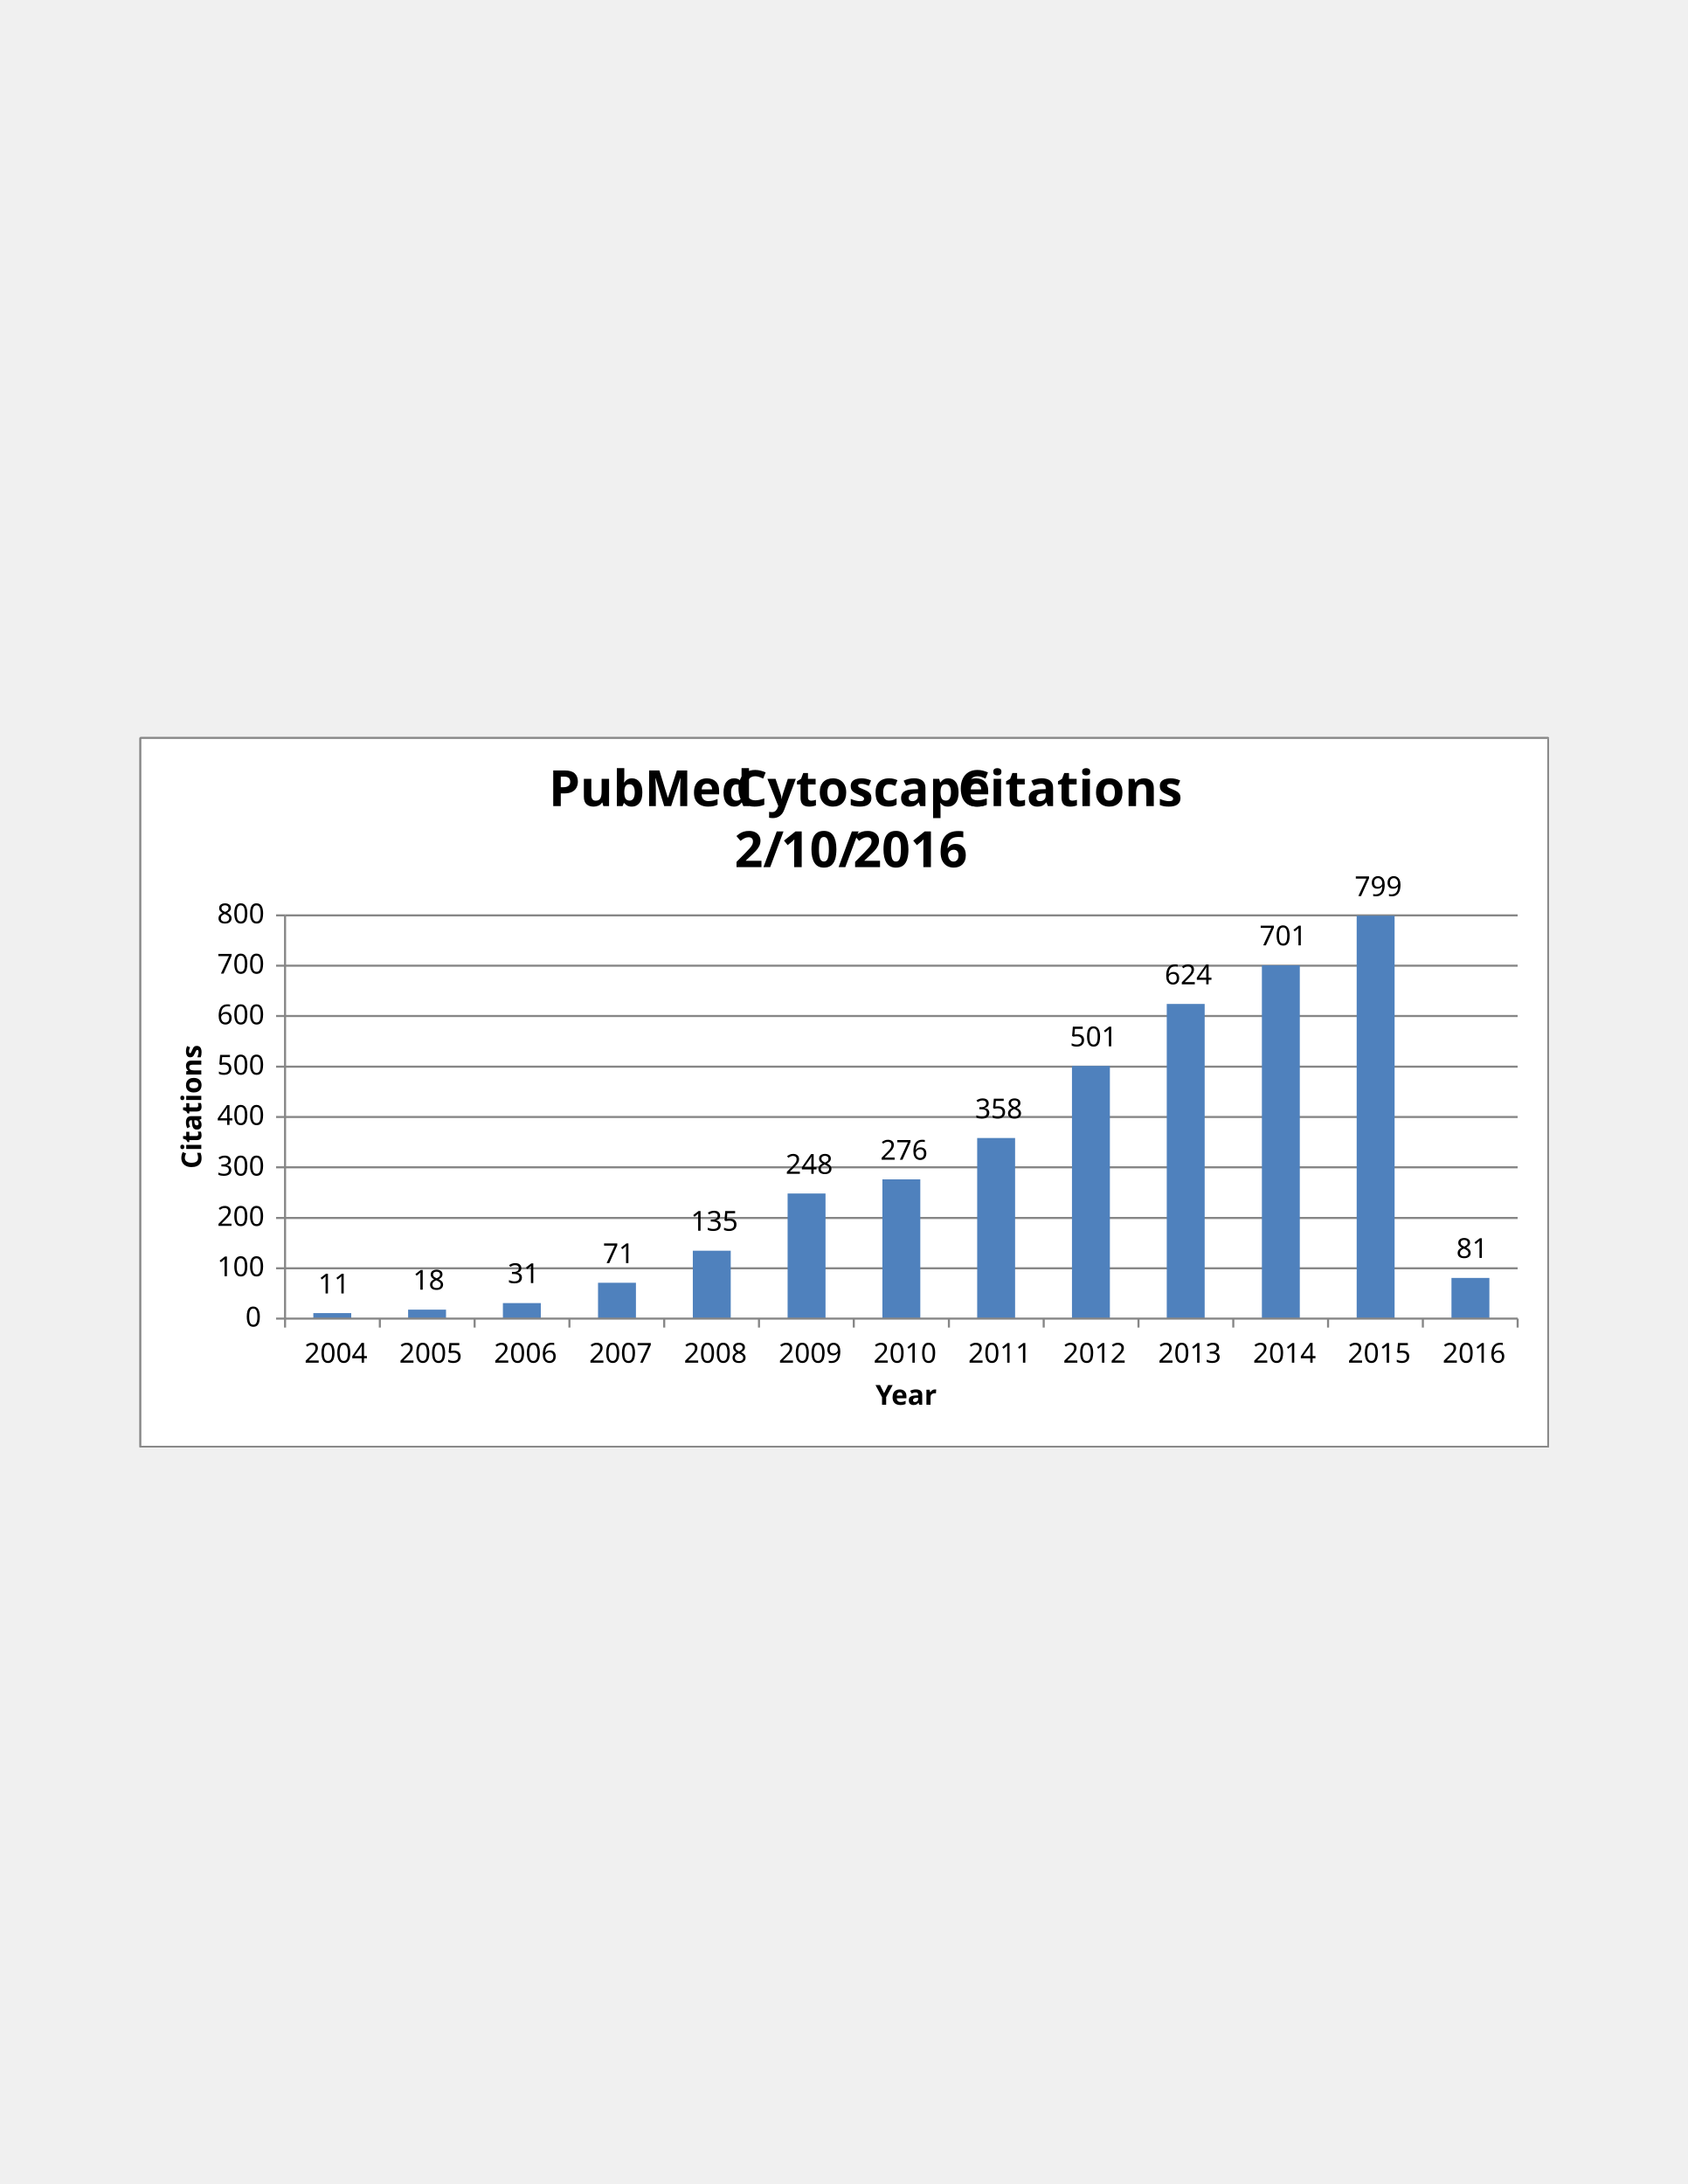
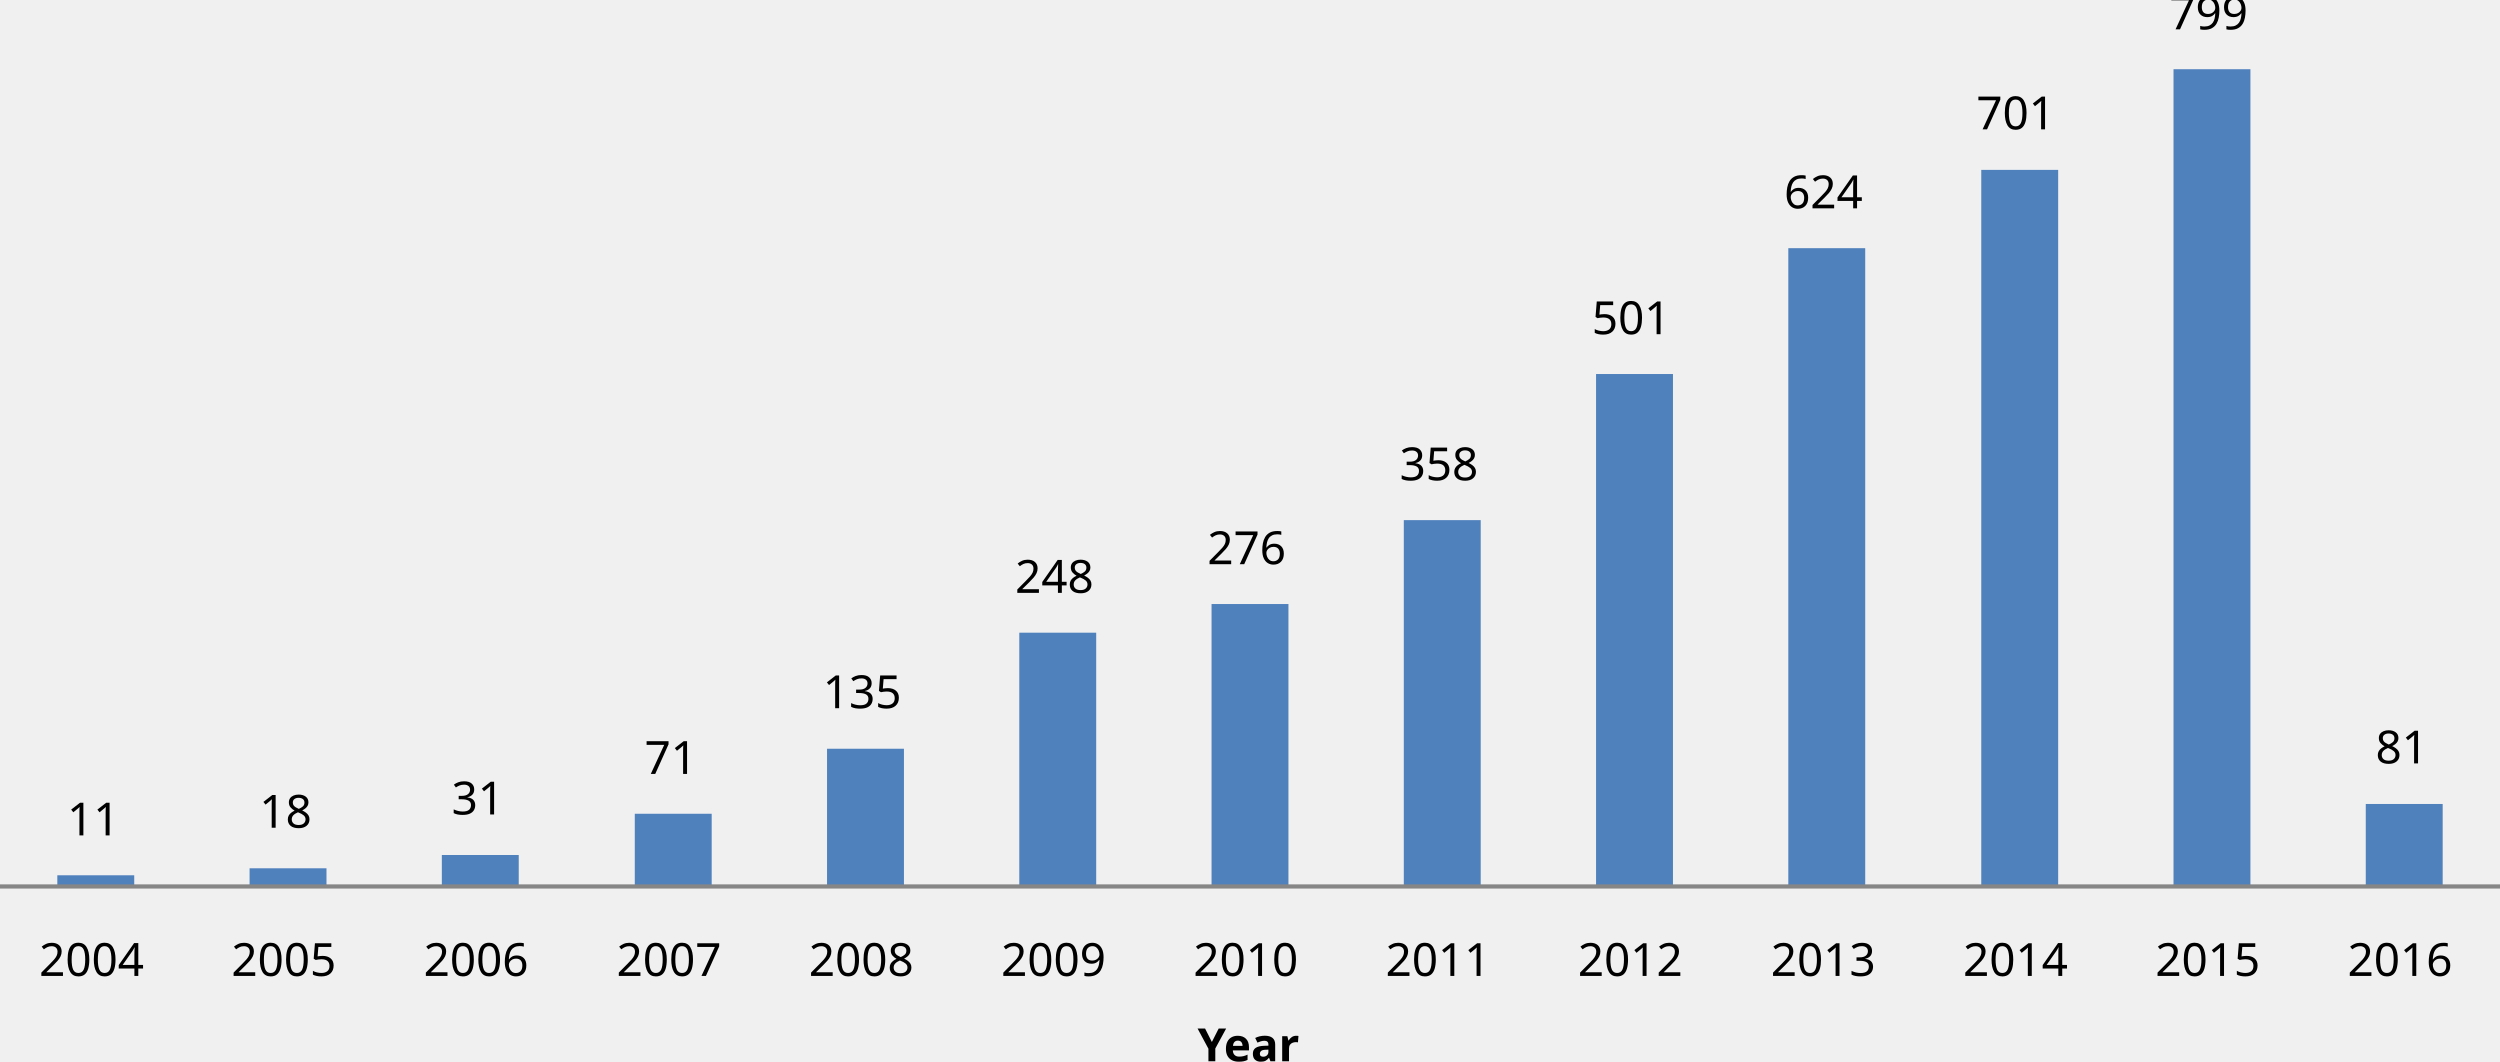
- <svg xmlns="http://www.w3.org/2000/svg" xmlns:ns1="http://www.svgmaker.com/svgns" xml:space="preserve" width="100%" height="100%" viewBox="0 0 4897 6337" preserveAspectRatio="xMidYMid" fill-rule="nonzero" stroke-linecap="round" stroke-linejoin="round">
-   <ns1:init width="215.9mm" height="279.4mm" viewBox="0 0 4897 6337" view="fit" crop="none" cropWidth="180.3mm" cropHeight="90.9mm" cropBox="404 2138 4090 2062" />
-   <defs>
-     <clipPath id="page_clip">
-       <rect x="0" y="0" width="4897" height="6337" />
-     </clipPath>
-   </defs>
-   <g id="Page_1" clip-path="url(#page_clip)" ns1:mediaBox="0 0 4897 6337">
-     <rect x="407" y="2141" width="4085" height="2057" fill="#FFFFFF" stroke="none" />
-     <rect x="827" y="2656" width="3576" height="1170" fill="#FFFFFF" stroke="none" />
-     <path fill="#868686" stroke="none" d="M 827,3677 l 3576,0 0,6 -3576,0 0,-6 z m 0,-146 l 3576,0 0,6 -3576,0 0,-6 z m 0,-147 l 3576,0 0,6 -3576,0 0,-6 z m 0,-146 l 3576,0 0,6 -3576,0 0,-6 z m 0,-146 l 3576,0 0,6 -3576,0 0,-6 z m 0,-147 l 3576,0 0,6 -3576,0 0,-6 z m 0,-146 l 3576,0 0,6 -3576,0 0,-6 z m 0,-146 l 3576,0 0,6 -3576,0 0,-6 z" />
-     <path fill="#4F81BD" stroke="none" d="M 3936,2657 l 110,0 0,1169 -110,0 0,-1169 z m -275,144 l 110,0 0,1025 -110,0 0,-1025 z m -276,112 l 110,0 0,913 -110,0 0,-913 z m -275,180 l 110,0 0,733 -110,0 0,-733 z m -275,209 l 110,0 0,524 -110,0 0,-524 z m -275,120 l 110,0 0,404 -110,0 0,-404 z m -275,41 l 110,0 0,363 -110,0 0,-363 z m -275,166 l 110,0 0,197 -110,0 0,-197 z m 2201,79 l 110,0 0,118 -110,0 0,-118 z m -2476,14 l 110,0 0,104 -110,0 0,-104 z m -276,59 l 110,0 0,45 -110,0 0,-45 z m -275,19 l 110,0 0,26 -110,0 0,-26 z m -275,10 l 110,0 0,16 -110,0 0,-16 z" />
-     <rect x="824" y="2656" width="6" height="1170" fill="#868686" stroke="none" />
-     <path fill="#868686" stroke="none" d="M 801,3823 l 26,0 0,6 -26,0 0,-6 z m 0,-146 l 26,0 0,6 -26,0 0,-6 z m 0,-146 l 26,0 0,6 -26,0 0,-6 z m 0,-147 l 26,0 0,6 -26,0 0,-6 z m 0,-146 l 26,0 0,6 -26,0 0,-6 z m 0,-146 l 26,0 0,6 -26,0 0,-6 z m 0,-147 l 26,0 0,6 -26,0 0,-6 z m 0,-146 l 26,0 0,6 -26,0 0,-6 z m 0,-146 l 26,0 0,6 -26,0 0,-6 z" />
-     <rect x="827" y="3823" width="3576" height="6" fill="#868686" stroke="none" />
-     <path fill="#868686" stroke="none" d="M 830,3826 l 0,26 -6,0 0,-26 6,0 z m 275,0 l 0,26 -6,0 0,-26 6,0 z m 275,0 l 0,26 -6,0 0,-26 6,0 z m 275,0 l 0,26 -6,0 0,-26 6,0 z m 275,0 l 0,26 -6,0 0,-26 6,0 z m 275,0 l 0,26 -6,0 0,-26 6,0 z m 275,0 l 0,26 -6,0 0,-26 6,0 z m 276,0 l 0,26 -6,0 0,-26 6,0 z m 275,0 l 0,26 -6,0 0,-26 6,0 z m 275,0 l 0,26 -6,0 0,-26 6,0 z m 275,0 l 0,26 -6,0 0,-26 6,0 z m 275,0 l 0,26 -6,0 0,-26 6,0 z m 275,0 l 0,26 -6,0 0,-26 6,0 z m 275,0 l 0,26 -6,0 0,-26 6,0 z" />
-     <text font-family="Calibri" font-size="80" fill="#000000">
-       <tspan x="923,964" y="3753">11</tspan>
-       <tspan x="1198,1239" y="3742">18</tspan>
-       <tspan x="1473,1515" y="3723">31</tspan>
-       <tspan x="1749,1790" y="3665">71</tspan>
-       <tspan x="2004,2045,2086" y="3571">135</tspan>
-       <tspan x="2279,2320,2361" y="3406">248</tspan>
-       <tspan x="2554,2595,2636" y="3365">276</tspan>
-       <tspan x="2829,2870,2911" y="3245">358</tspan>
-       <tspan x="3104,3145,3187" y="3036">501</tspan>
-       <tspan x="3379,3421,3462" y="2856">624</tspan>
-       <tspan x="3654,3696,3737" y="2743">701</tspan>
-       <tspan x="3930,3971,4012" y="2600">799</tspan>
-       <tspan x="4225,4266" y="3650">81</tspan>
-       <tspan x="712" y="3849">0</tspan>
-       <tspan x="630,671,712" y="3703">100</tspan>
-       <tspan x="630,671,712" y="3557">200</tspan>
-       <tspan x="630,671,712" y="3411">300</tspan>
-       <tspan x="630,671,712" y="3264">400</tspan>
-       <tspan x="630,671,712" y="3118">500</tspan>
-       <tspan x="630,671,712" y="2972">600</tspan>
-       <tspan x="630,671,712" y="2825">700</tspan>
-       <tspan x="630,671,712" y="2679">800</tspan>
-       <tspan x="883,924,965,1006" y="3954">2004</tspan>
-       <tspan x="1158,1199,1240,1281" y="3954">2005</tspan>
-       <tspan x="1433,1475,1515,1556" y="3954">2006</tspan>
-       <tspan x="1709,1750,1790,1831" y="3954">2007</tspan>
-       <tspan x="1984,2025,2065,2106" y="3954">2008</tspan>
-       <tspan x="2259,2300,2340,2382" y="3954">2009</tspan>
-       <tspan x="2534,2575,2615,2657" y="3954">2010</tspan>
-       <tspan x="2809,2850,2891,2932" y="3954">2011</tspan>
-       <tspan x="3084,3126,3166,3207" y="3954">2012</tspan>
-       <tspan x="3360,3401,3441,3482" y="3954">2013</tspan>
-       <tspan x="3635,3676,3716,3757" y="3954">2014</tspan>
-       <tspan x="3910,3951,3991,4032" y="3954">2015</tspan>
-       <tspan x="4185,4226,4266,4308" y="3954">2016</tspan>
-     </text>
-     <text font-family="Calibri" font-size="80" fill="#000000" font-weight="700" transform="translate(584,3391) rotate(-90)">
-       <tspan x="0,42,63,91,131,159,179,222,266" y="0">Citations</tspan>
-     </text>
-     <text font-family="Calibri" font-size="80" fill="#000000" font-weight="700">
-       <tspan x="2540,2583,2623,2663" y="4076">Year</tspan>
-     </text>
-     <text font-family="Calibri" font-size="145" fill="#000000" font-weight="700">
-       <tspan x="1592,1669,1747,1824,1951,2024,2102" y="2339">PubMed </tspan>
-       <tspan x="2134,2210,2279,2329,2406,2463,2523,2594,2671,2745" y="2339">Cytoscape </tspan>
-       <tspan x="2779,2855,2890,2940,3010,3060,3095,3173,3250,3307" y="2339">Citations </tspan>
-       <tspan x="2131,2204" y="2516">2/</tspan>
-       <tspan x="2266,2340,2413" y="2516">10/</tspan>
-       <tspan x="2475,2549,2622,2695" y="2516">2016</tspan>
-     </text>
-     <path fill="#868686" stroke="none" d="M 4492,2138 l 0,1 2,0 0,5 -4084,0 0,2051 -6,0 0,-2054 1,0 0,-2 2,0 0,-1 4085,0 z" />
-     <path fill="#868686" stroke="none" d="M 4494,2144 l 0,2056 -4089,0 0,-1 -1,0 0,-4 4085,0 0,-2051 5,0 z" />
+ <svg xmlns="http://www.w3.org/2000/svg" width="3576px" height="1519px" viewBox="0 0 3576 1519" version="1.1">
+   <defs />
+   <g id="Page-1" stroke="none" stroke-width="1" fill="none" fill-rule="evenodd">
+     <g id="PubMed_Cytoscape_Citations" transform="translate(0, -20)">
+       <g id="Page_1-Clipped">
+         <g id="Page_1">
+           <path d="M3109,119 L3219,119 L3219,1288 L3109,1288 L3109,119 L3109,119 Z M2834,263 L2944,263 L2944,1288 L2834,1288 L2834,263 L2834,263 Z M2558,375 L2668,375 L2668,1288 L2558,1288 L2558,375 L2558,375 Z M2283,555 L2393,555 L2393,1288 L2283,1288 L2283,555 L2283,555 Z M2008,764 L2118,764 L2118,1288 L2008,1288 L2008,764 L2008,764 Z M1733,884 L1843,884 L1843,1288 L1733,1288 L1733,884 L1733,884 Z M1458,925 L1568,925 L1568,1288 L1458,1288 L1458,925 L1458,925 Z M1183,1091 L1293,1091 L1293,1288 L1183,1288 L1183,1091 L1183,1091 Z M3384,1170 L3494,1170 L3494,1288 L3384,1288 L3384,1170 L3384,1170 Z M908,1184 L1018,1184 L1018,1288 L908,1288 L908,1184 L908,1184 Z M632,1243 L742,1243 L742,1288 L632,1288 L632,1243 L632,1243 Z M357,1262 L467,1262 L467,1288 L357,1288 L357,1262 L357,1262 Z M82,1272 L192,1272 L192,1288 L82,1288 L82,1272 L82,1272 Z" id="Shape" fill="#4F81BD" />
+           <rect id="Rectangle-path" fill="#868686" x="0" y="1285" width="3576" height="6" />
+           <text id="11" fill="#000000" font-family="Calibri" font-size="65.536" font-weight="normal">
+             <tspan x="96" y="1215">11</tspan>
+           </text>
+           <text id="18" fill="#000000" font-family="Calibri" font-size="65.536" font-weight="normal">
+             <tspan x="371" y="1204">18</tspan>
+           </text>
+           <text id="31" fill="#000000" font-family="Calibri" font-size="65.536" font-weight="normal">
+             <tspan x="646" y="1185">31</tspan>
+           </text>
+           <text id="71" fill="#000000" font-family="Calibri" font-size="65.536" font-weight="normal">
+             <tspan x="922" y="1127">71</tspan>
+           </text>
+           <text id="135" fill="#000000" font-family="Calibri" font-size="65.536" font-weight="normal">
+             <tspan x="1177" y="1033">135</tspan>
+           </text>
+           <text id="248" fill="#000000" font-family="Calibri" font-size="65.536" font-weight="normal">
+             <tspan x="1452" y="868">248</tspan>
+           </text>
+           <text id="276" fill="#000000" font-family="Calibri" font-size="65.536" font-weight="normal">
+             <tspan x="1727" y="827">276</tspan>
+           </text>
+           <text id="358" fill="#000000" font-family="Calibri" font-size="65.536" font-weight="normal">
+             <tspan x="2002" y="707">358</tspan>
+           </text>
+           <text id="501" fill="#000000" font-family="Calibri" font-size="65.536" font-weight="normal">
+             <tspan x="2277" y="498">501</tspan>
+           </text>
+           <text id="624" fill="#000000" font-family="Calibri" font-size="65.536" font-weight="normal">
+             <tspan x="2552" y="318">624</tspan>
+           </text>
+           <text id="701" fill="#000000" font-family="Calibri" font-size="65.536" font-weight="normal">
+             <tspan x="2827" y="205">701</tspan>
+           </text>
+           <text id="799" fill="#000000" font-family="Calibri" font-size="65.536" font-weight="normal">
+             <tspan x="3103" y="62">799</tspan>
+           </text>
+           <text id="81" fill="#000000" font-family="Calibri" font-size="65.536" font-weight="normal">
+             <tspan x="3398" y="1112">81</tspan>
+           </text>
+           <text id="2004" fill="#000000" font-family="Calibri" font-size="65.536" font-weight="normal">
+             <tspan x="56" y="1416">2004</tspan>
+           </text>
+           <text id="2005" fill="#000000" font-family="Calibri" font-size="65.536" font-weight="normal">
+             <tspan x="331" y="1416">2005</tspan>
+           </text>
+           <text id="2006" fill="#000000" font-family="Calibri" font-size="65.536" font-weight="normal">
+             <tspan x="606" y="1416">2006</tspan>
+           </text>
+           <text id="2007" fill="#000000" font-family="Calibri" font-size="65.536" font-weight="normal">
+             <tspan x="882" y="1416">2007</tspan>
+           </text>
+           <text id="2008" fill="#000000" font-family="Calibri" font-size="65.536" font-weight="normal">
+             <tspan x="1157" y="1416">2008</tspan>
+           </text>
+           <text id="2009" fill="#000000" font-family="Calibri" font-size="65.536" font-weight="normal">
+             <tspan x="1432" y="1416">2009</tspan>
+           </text>
+           <text id="2010" fill="#000000" font-family="Calibri" font-size="65.536" font-weight="normal">
+             <tspan x="1707" y="1416">2010</tspan>
+           </text>
+           <text id="2011" fill="#000000" font-family="Calibri" font-size="65.536" font-weight="normal">
+             <tspan x="1982" y="1416">2011</tspan>
+           </text>
+           <text id="2012" fill="#000000" font-family="Calibri" font-size="65.536" font-weight="normal">
+             <tspan x="2257" y="1416">2012</tspan>
+           </text>
+           <text id="2013" fill="#000000" font-family="Calibri" font-size="65.536" font-weight="normal">
+             <tspan x="2533" y="1416">2013</tspan>
+           </text>
+           <text id="2014" fill="#000000" font-family="Calibri" font-size="65.536" font-weight="normal">
+             <tspan x="2808" y="1416">2014</tspan>
+           </text>
+           <text id="2015" fill="#000000" font-family="Calibri" font-size="65.536" font-weight="normal">
+             <tspan x="3083" y="1416">2015</tspan>
+           </text>
+           <text id="2016" fill="#000000" font-family="Calibri" font-size="65.536" font-weight="normal">
+             <tspan x="3358" y="1416">2016</tspan>
+           </text>
+           <text id="Year" fill="#000000" font-family="Calibri-Bold, Calibri" font-size="65.536" font-weight="bold">
+             <tspan x="1713" y="1538">Year</tspan>
+           </text>
+         </g>
+       </g>
+     </g>
  </g>
</svg>
